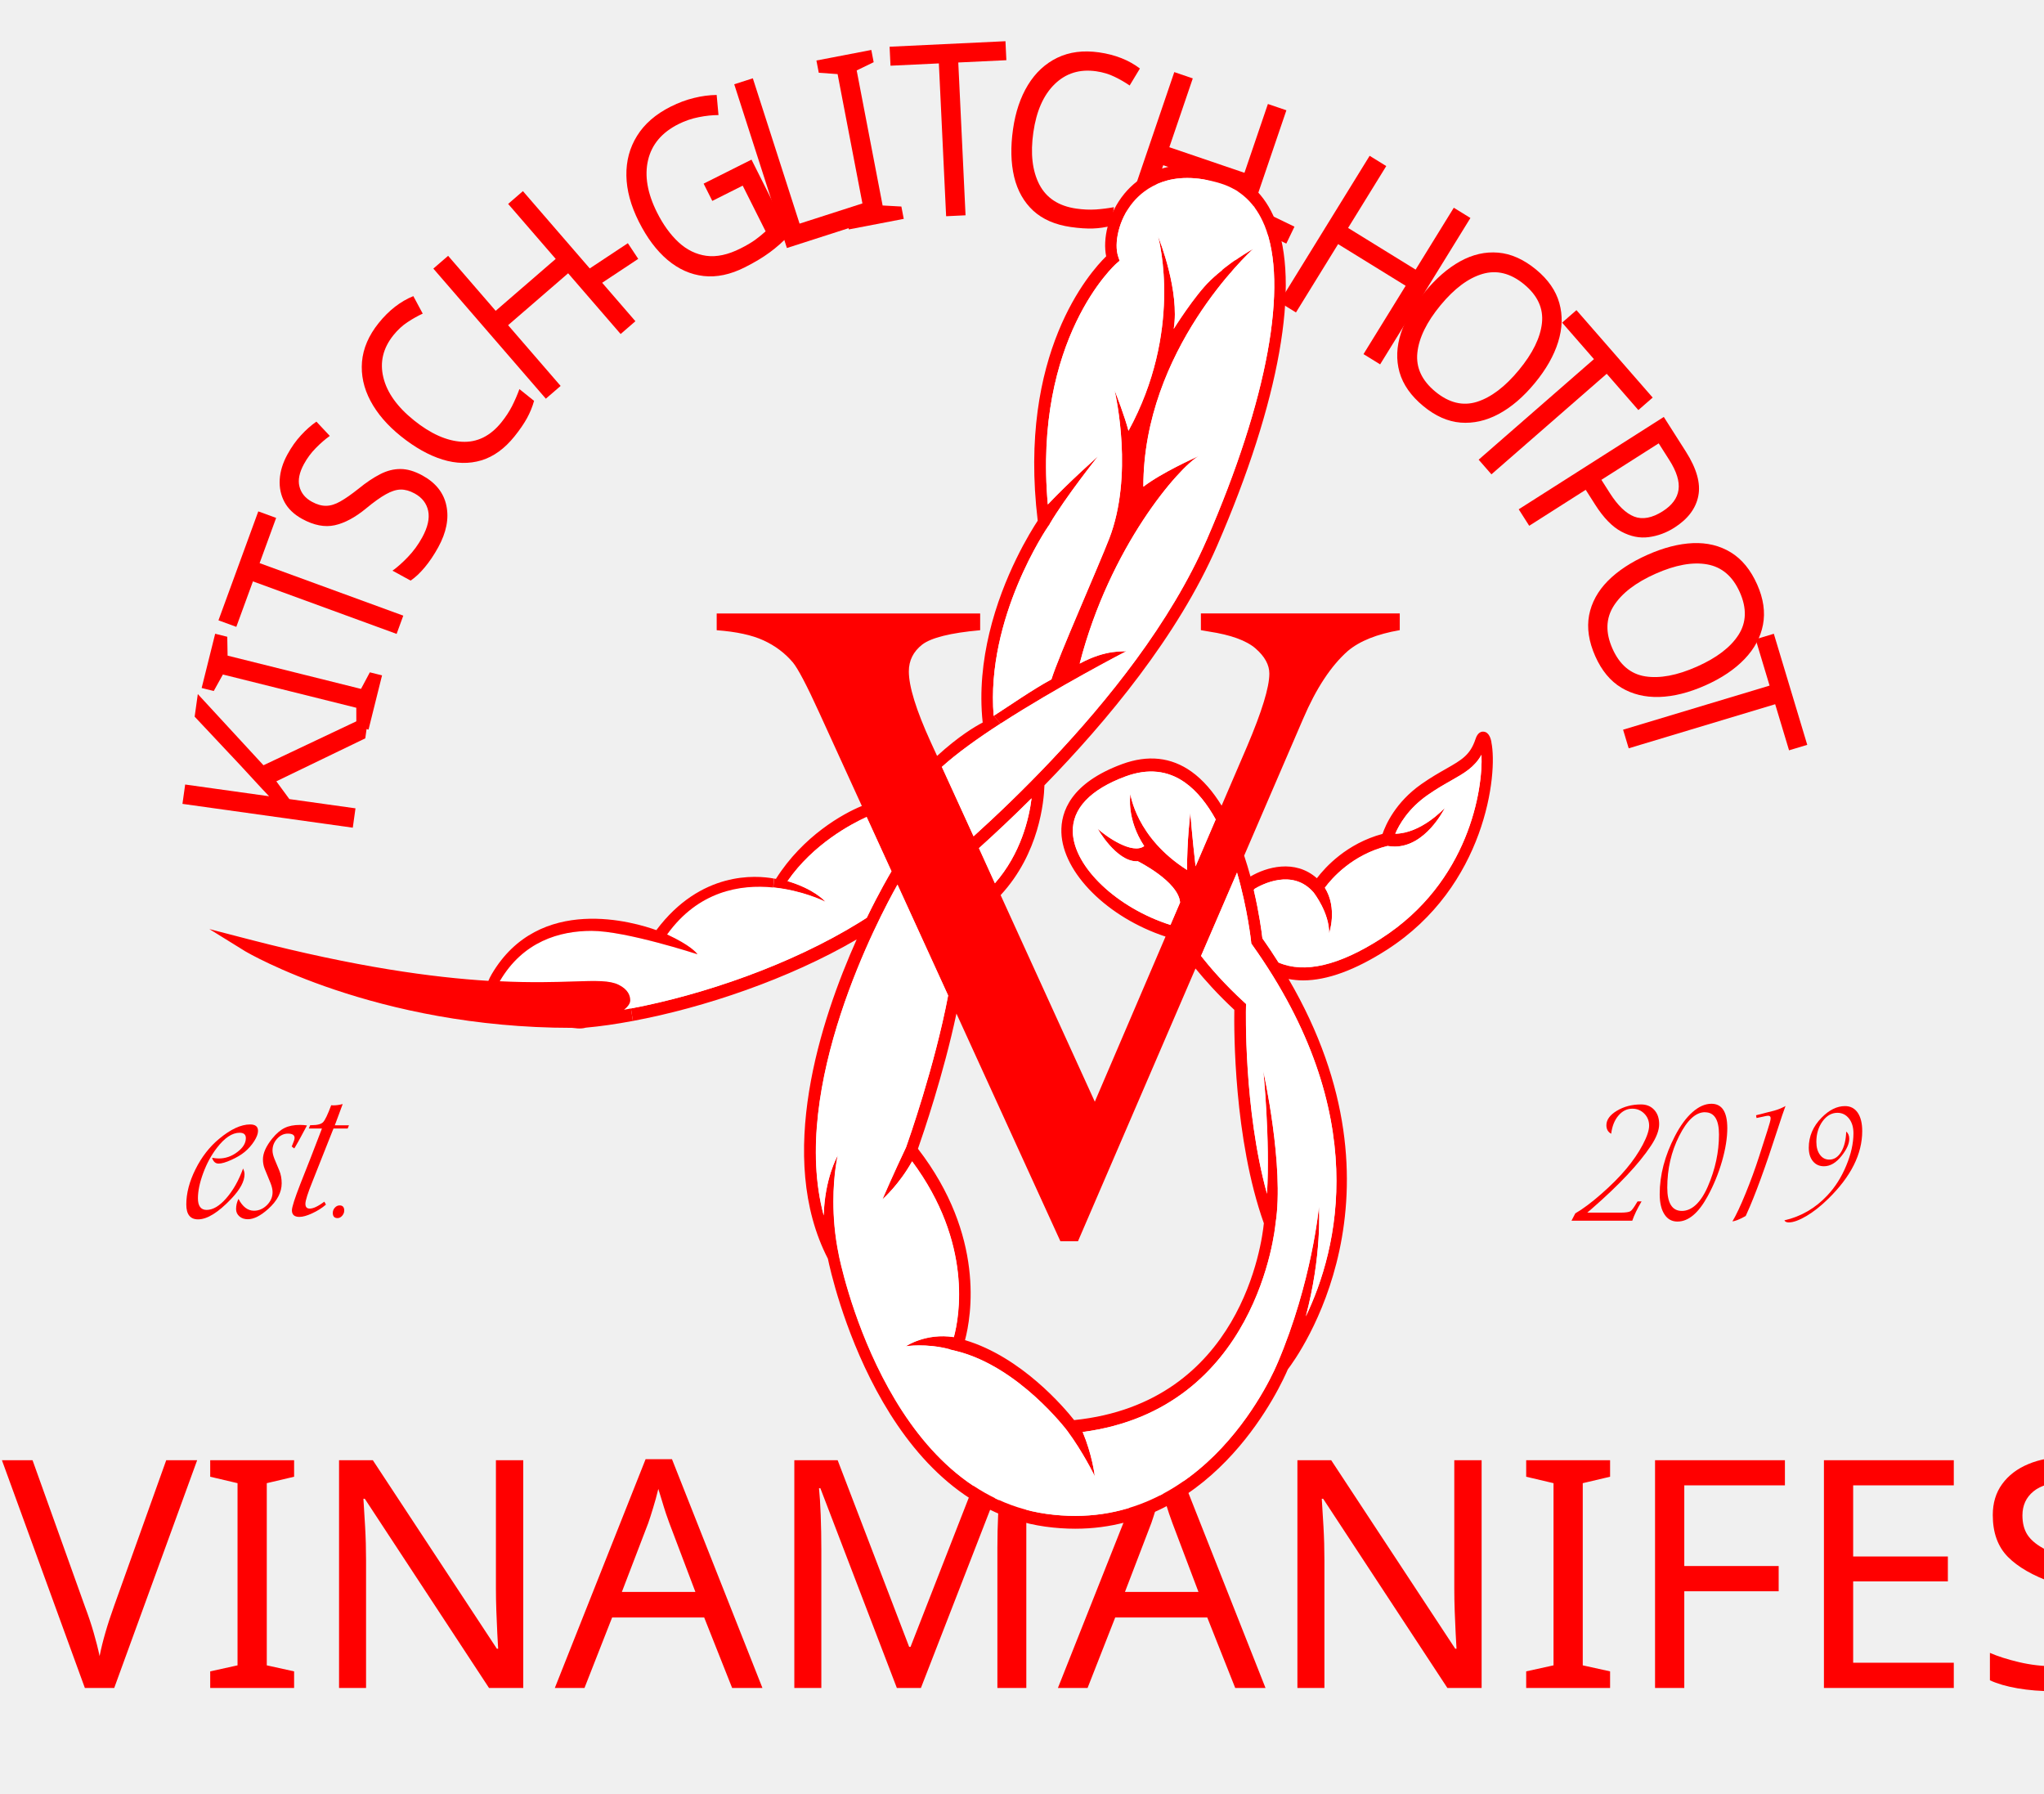
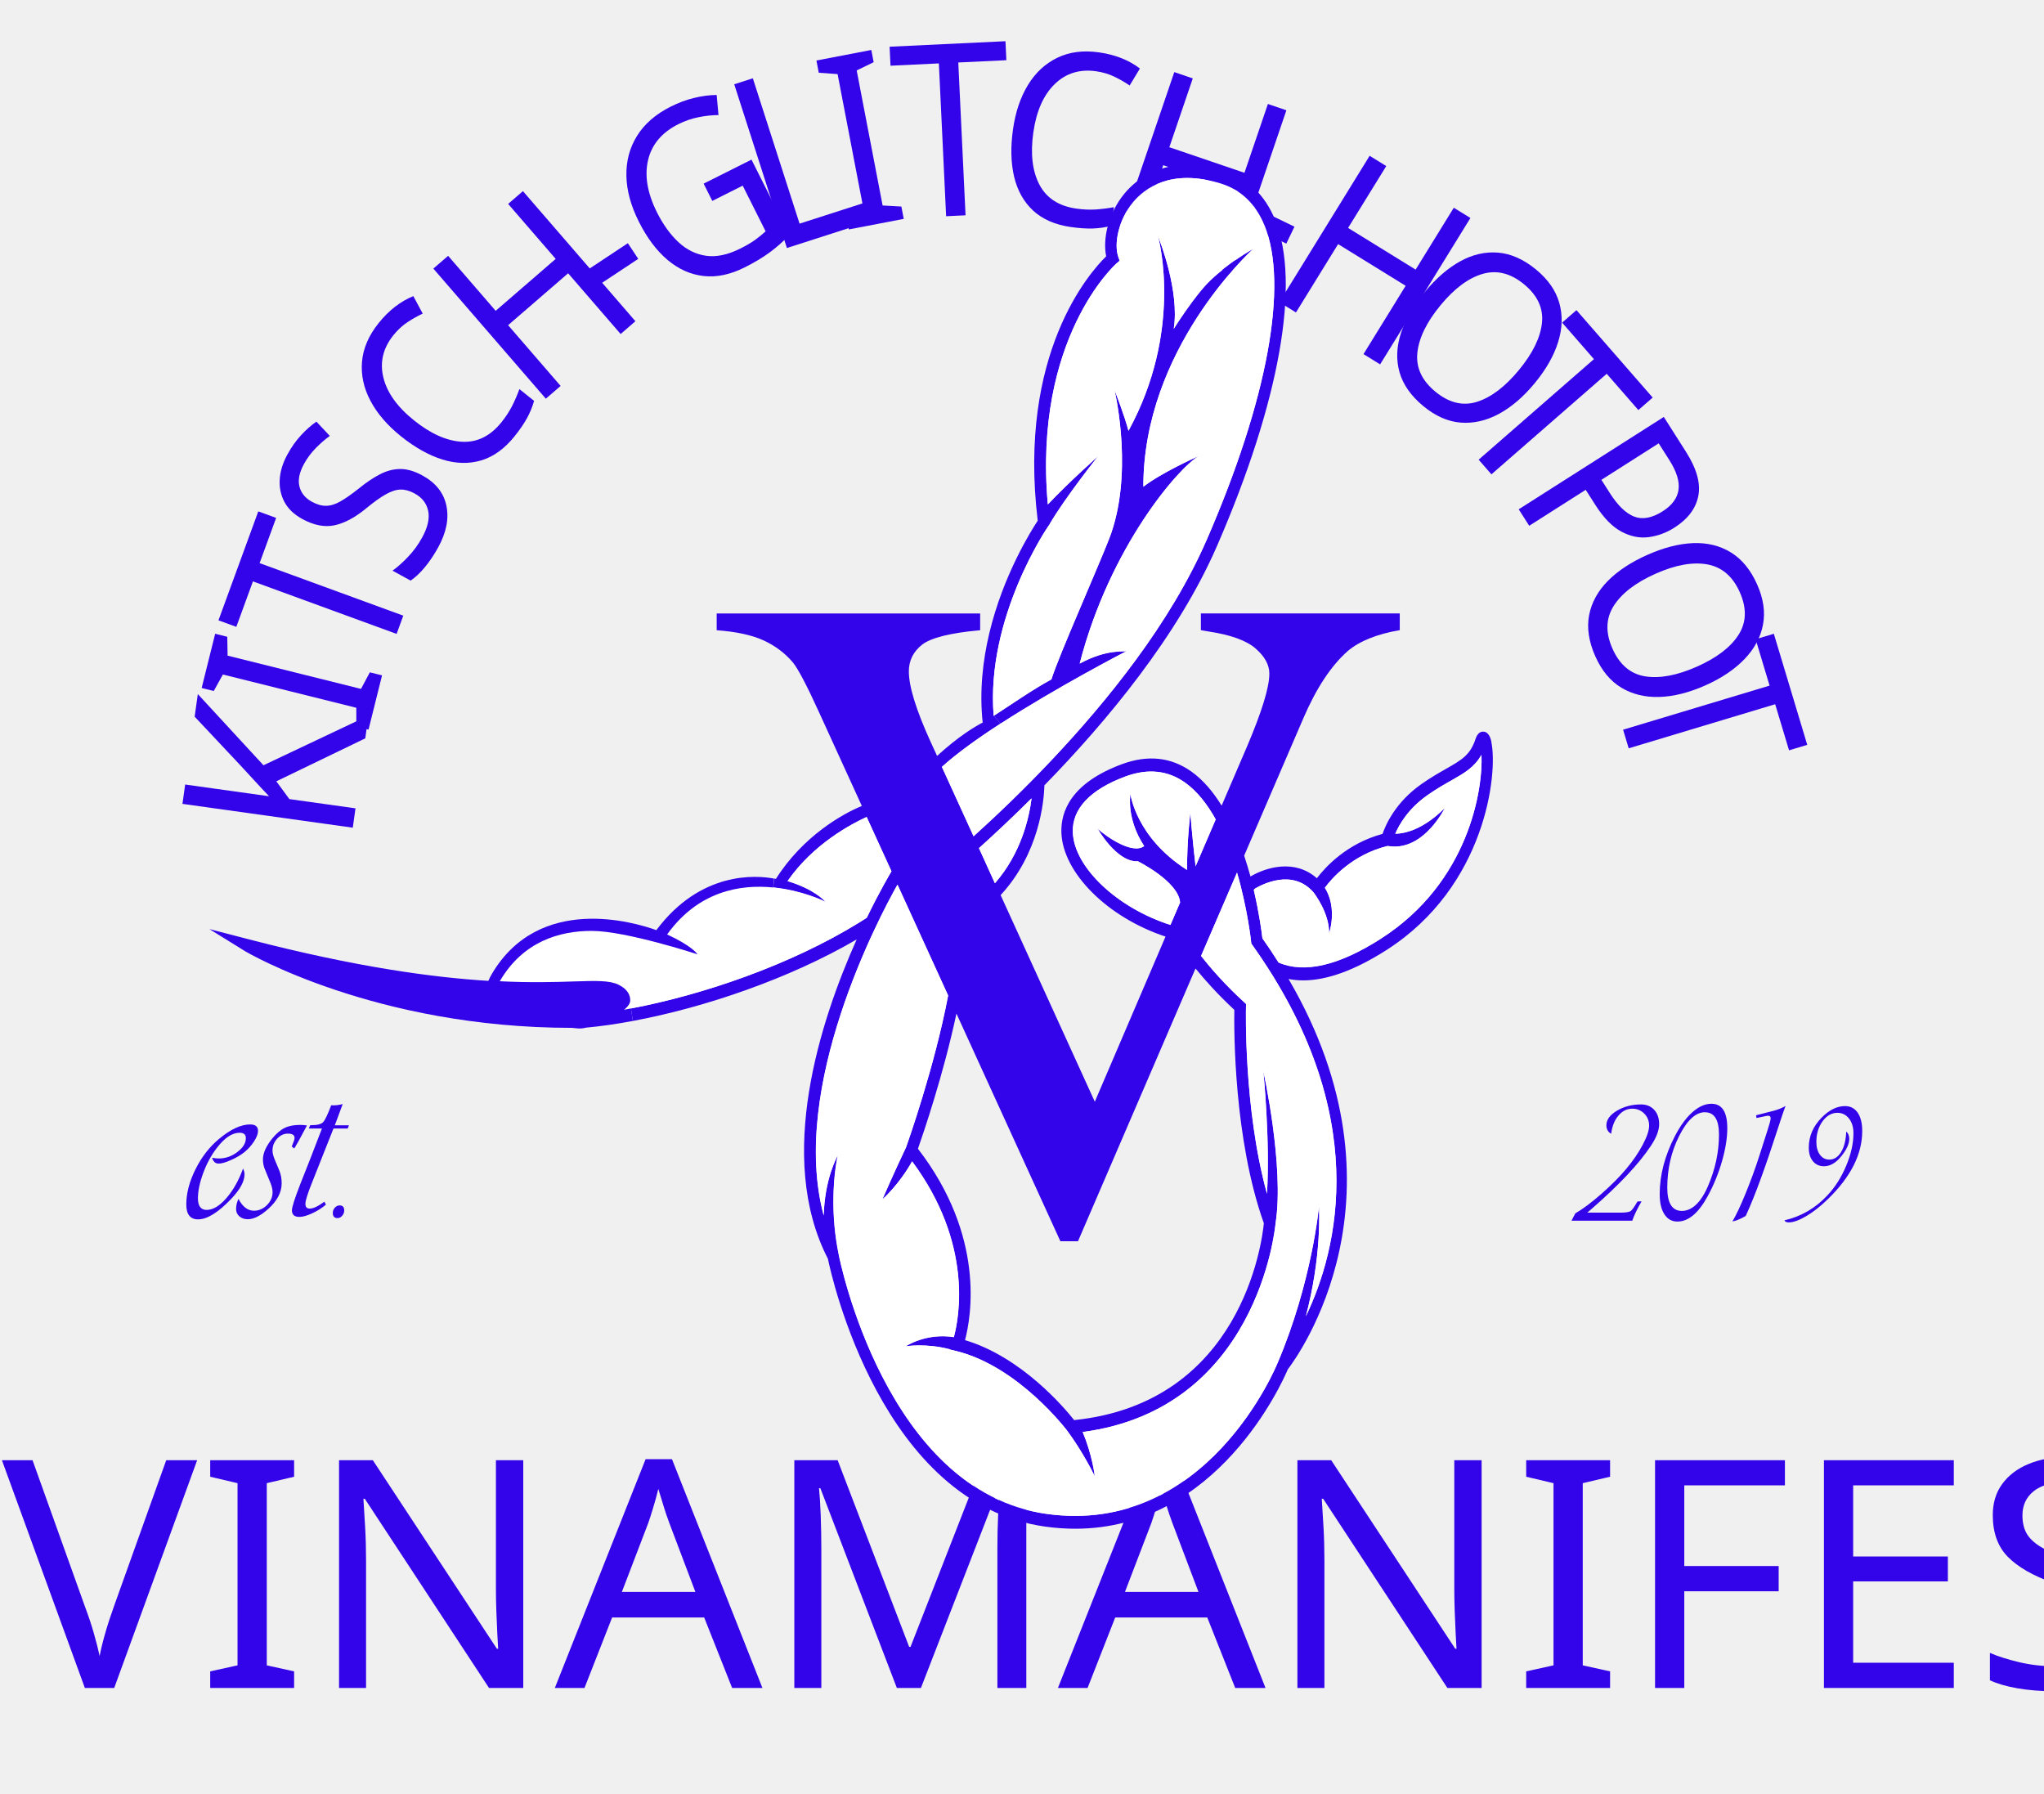
<svg xmlns="http://www.w3.org/2000/svg" id="Layer_2" data-name="Layer 2" viewBox="0 0 307.53 269.8">
  <defs>
    <style>
      .cls-1 {
        font-size: 36.25px;
      }

      .cls-1, .cls-2 {
        font-family: Impact, Impact;
      }

      .cls-1, .cls-2, .cls-3 {
-         fill: #ff0000;
+         fill: #3303e9;
      }

      .cls-4 {
        fill: #fff;
      }

      .cls-2 {
        font-size: 48px;
      }
    </style>
  </defs>
  <g id="Layer_1-2" data-name="Layer 1">
    <g>
      <text class="cls-2" transform="translate(.29 253.94) scale(1.02 1)">
        <tspan x="0" y="0">VINAMANIFESTO</tspan>
      </text>
      <g>
        <text class="cls-1" transform="translate(52.64 127.65) rotate(-82.04) scale(.9 1)">
          <tspan x="0" y="0">K</tspan>
        </text>
        <text class="cls-1" transform="translate(55.13 111.03) rotate(-76) scale(.9 1)">
          <tspan x="0" y="0">I</tspan>
        </text>
        <text class="cls-1" transform="translate(57.06 102.51) rotate(-69.92) scale(.9 1)">
          <tspan x="0" y="0">T</tspan>
        </text>
        <text class="cls-1" transform="translate(61.75 89.22) rotate(-61.28) scale(.9 1)">
          <tspan x="0" y="0">S</tspan>
        </text>
        <text class="cls-1" transform="translate(69.19 75.31) rotate(-51.24) scale(.9 1)">
          <tspan x="0" y="0">C</tspan>
        </text>
        <text class="cls-1" transform="translate(79.73 62.05) rotate(-40.85) scale(.9 1)">
          <tspan x="0" y="0">H</tspan>
        </text>
        <text class="cls-1" transform="translate(92.94 50.94) rotate(-33.52) scale(.9 1)">
          <tspan x="0" y="0">-</tspan>
        </text>
        <text class="cls-1" transform="translate(100.13 45.8) rotate(-26.64) scale(.9 1)">
          <tspan x="0" y="0">G</tspan>
        </text>
        <text class="cls-1" transform="translate(115.38 38.28) rotate(-17.83) scale(.9 1)">
          <tspan x="0" y="0">L</tspan>
        </text>
        <text class="cls-1" transform="translate(126.43 34.76) rotate(-10.87) scale(.9 1)">
          <tspan x="0" y="0">I</tspan>
        </text>
        <text class="cls-1" transform="translate(134.75 32.89) rotate(-2.72) scale(.9 1)">
          <tspan x="0" y="0">T</tspan>
        </text>
        <text class="cls-1" transform="translate(148.6 32) rotate(8.14) scale(.9 1)">
          <tspan x="0" y="0">C</tspan>
        </text>
        <text class="cls-1" transform="translate(165.34 34.32) rotate(18.81) scale(.9 1)">
          <tspan x="0" y="0">H</tspan>
        </text>
        <text class="cls-1" transform="translate(181.64 40.12) rotate(25.77) scale(.9 1)">
          <tspan x="0" y="0">-</tspan>
        </text>
        <text class="cls-1" transform="translate(189.79 43.8) rotate(31.67) scale(.9 1)">
          <tspan x="0" y="0">H</tspan>
        </text>
        <text class="cls-1" transform="translate(204.54 52.7) rotate(39.53) scale(.9 1)">
          <tspan x="0" y="0">O</tspan>
        </text>
        <text class="cls-1" transform="translate(217.47 63.42) rotate(48.91) scale(.9 1)">
          <tspan x="0" y="0">T</tspan>
        </text>
        <text class="cls-1" transform="translate(226.8 73.95) rotate(57.52) scale(.9 1)">
          <tspan x="0" y="0">P</tspan>
        </text>
        <text class="cls-1" transform="translate(235.17 86.92) rotate(66.06) scale(.9 1)">
          <tspan x="0" y="0">O</tspan>
        </text>
        <text class="cls-1" transform="translate(242.01 102.49) rotate(73.25) scale(.9 1)">
          <tspan x="0" y="0">T</tspan>
        </text>
        <g>
          <path class="cls-3" d="M224.38,111.64c1.01,4.78-.88,21.72-15.71,31.24-4.77,3.06-9,4.61-12.61,4.61-.76,0-1.5-.08-2.19-.21,19.05,32.6,1.37,56.79-.11,58.72-.84,1.99-10.63,23.98-31.98,23.98-1.45,0-2.97-.1-4.54-.32-24.59-3.44-32.14-37.67-32.68-40.3-7.87-15.26-1.12-35.86,4.33-48.03-.03.02-.06.04-.09.05-10.08,5.87-22.83,10.21-33.58,12.21l-.29-1.88c10.88-2.06,24.07-6.58,34.37-12.94.38-.23.75-.47,1.12-.71,1.92-3.96,3.44-6.51,3.66-6.89l.06-.09-3.74-8.18c-2.3,1.05-8.05,4.07-11.9,9.65,3.87,1.15,5.51,2.87,5.7,3.1-.23-.12-3.51-1.72-7.85-2.15l.12-1.33c.1.02.18.04.27.05,4.07-6.45,10.09-9.82,12.93-10.97l-6.45-14.12c-1.86-4.08-3.18-6.58-3.94-7.49-1.19-1.4-2.66-2.5-4.4-3.3-1.74-.8-4.09-1.31-7.05-1.53v-2.52h39.64v2.52c-4.49.4-7.4,1.14-8.73,2.17-1.33,1.05-2,2.39-2,4.02,0,2.27,1.09,5.81,3.29,10.63l.96,2.09c3.22-2.95,5.73-4.44,6.86-5.02-.51-4.74.02-9.34,1-13.46,2.08-8.7,6.25-15.34,7.28-16.91-3.03-25.17,7.85-37.38,10.3-39.77-.52-2.53.22-6.37,2.76-9.45,1.96-2.37,6.51-5.97,14.89-3.42,3.6,1.1,6.21,3.58,7.76,7.37,3.87,9.48.7,27.37-8.72,49.04-5.88,13.55-16.62,26.45-25.98,36.04-.07,2.4-.77,10.23-6.59,16.52l14.17,31.08,10.64-24.84c-8.68-2.86-15.47-9.57-15.67-15.66-.1-3.12,1.41-7.44,9.14-10.29,3.87-1.42,7.37-1.05,10.43,1.13,1.78,1.27,3.28,3.07,4.54,5.12l3.82-8.89c2.24-5.27,3.36-8.92,3.36-10.97,0-1.32-.69-2.58-2.07-3.78-1.38-1.2-3.72-2.05-7.02-2.55-.23-.04-.64-.12-1.21-.21v-2.52h29.92v2.52c-3.44.59-6.04,1.64-7.81,3.13-2.53,2.23-4.77,5.63-6.73,10.21l-8.87,20.58c.35,1.06.67,2.12.95,3.14,2.36-1.4,6.68-2.67,9.99.26,1.26-1.66,4.49-5.22,9.88-6.67.46-1.34,1.93-4.75,5.86-7.5,1.45-1.02,2.68-1.71,3.75-2.32,2.31-1.32,3.58-2.04,4.38-4.45.32-1.01.89-1.14,1.2-1.11.88.06,1.11,1.17,1.19,1.54ZM207.8,141.19c13.23-8.49,15.33-22.51,15.09-27.63-1.07,1.89-2.57,2.74-4.49,3.83-1.04.59-2.23,1.26-3.62,2.23-2.89,2.02-4.26,4.42-4.86,5.81,3.89-.06,7.26-3.69,7.47-3.9-.17.34-2.96,5.84-7.56,5.84-.35,0-.72-.04-1.08-.09-5.3,1.31-8.4,4.89-9.42,6.28,1.94,3.12.64,6.85.64,6.85.03-3.06-2.24-6.01-2.37-6.17-3.18-3.62-7.81-1.15-8.9-.48l-.06.17c.82,3.51,1.19,6.34,1.29,7.24.87,1.23,1.67,2.44,2.43,3.64,3.89,1.68,9.08.47,15.44-3.61ZM198.44,181.54c.02.38.44,7.4-1.98,16.5,4.83-10.06,10.05-30.48-8.05-55.88l-.15-.21-.03-.28c0-.09-.53-4.95-2.12-10.4l-5.41,12.54c1.41,1.79,3.58,4.3,6.45,6.93l.33.3-.02.48c0,.16-.38,15.24,3.16,28.07.48-8.12-.53-18.31-.55-18.44,0,0,3.19,14.37,1.84,22.89-.08.88-2.77,27.93-29.02,31.39,1.41,3.35,1.8,6.41,1.82,6.68-.11-.24-1.79-3.67-4.13-6.83h0c-.07-.1-7.33-9.71-16.7-12.02l-1-.24v-.03c-3.58-.95-6.58-.45-6.61-.45,0,0,3.01-2.04,7.23-1.38.82-3.02,2.87-14.12-6.28-26.44-1.94,3.47-4.32,5.58-4.47,5.72.1-.24,1.78-4.1,3.56-7.84.31-.86,4.3-12.16,6.33-22.83l-7.62-16.68c-2.77,4.9-16.3,30.42-11.1,49.76.15-5.5,2-8.82,2.11-9.01,0,0-.65,2.72-.65,6.91,0,2.3.19,5.05.81,8.04v.02c.07.36,7.03,35.56,31.24,38.94,24.18,3.39,34.66-22.41,34.76-22.67l.02-.03h0c5.18-12.16,6.22-23.5,6.22-23.5ZM181.53,81.28c9.2-21.16,12.36-38.44,8.71-47.4-1.33-3.24-3.56-5.36-6.64-6.3-7.5-2.28-11.45.81-13.15,2.86-2.19,2.66-2.85,6.23-2.22,8.13l.22.66-.51.44c-.13.11-12.51,11.24-10.29,36.22,3.26-3.45,7.54-7.23,7.54-7.23-.05.06-4.91,6.16-7.26,10.17v.04l-.23.32c-.1.14-9.39,13.73-8.2,28.49l1.06,1.16c-3.42,2.21-6.6,4.49-8.85,6.53l4.77,10.44c6.69-6.04,16.37-15.57,24.46-26.6,4.16-5.67,7.89-11.75,10.59-17.95ZM190.16,184.05c-4.54-12.74-4.5-29.07-4.45-32.13-2.51-2.33-4.46-4.53-5.84-6.22l-17.68,41.03h-2.65l-15.64-34.25c-1.94,9.13-4.98,18.03-5.79,20.34,10.13,13.13,8.03,25.21,7.08,28.79,8.5,2.53,14.97,10.19,16.42,12.03,25.17-2.59,28.27-26.81,28.54-29.59ZM179.88,130.33l3.03-7.06c-1.25-2.26-2.77-4.23-4.61-5.54-2.6-1.85-5.6-2.16-8.95-.93-5.31,1.96-8.05,4.86-7.94,8.38.16,5.28,6.67,11.41,14.69,13.96l1.45-3.38c-.26-3.18-6.38-6.21-6.38-6.21-.05,0-.1.02-.16.02-3.08,0-5.85-4.88-5.85-4.88,1.32,1.16,5.19,3.9,6.99,2.59-2.67-4.04-2.11-7.6-2.07-7.83,0,0,.82,6.53,8.52,11.42-.02-4.38.47-8.35.49-8.59,0,0,.3,3.83.79,8.04ZM149.69,132.87c3.89-4.45,5.13-9.71,5.51-12.77-2.89,2.87-5.59,5.4-7.92,7.5l2.4,5.28Z" />
          <path class="cls-4" d="M217.4,121.52c-.21.21-3.58,3.84-7.47,3.9.59-1.39,1.96-3.78,4.86-5.81,1.39-.97,2.57-1.64,3.62-2.23,1.91-1.09,3.42-1.94,4.49-3.83.24,5.13-1.86,19.14-15.09,27.63-6.36,4.08-11.55,5.29-15.44,3.61-.76-1.2-1.56-2.42-2.43-3.64-.1-.89-.47-3.73-1.29-7.24l.06-.17c1.09-.66,5.72-3.14,8.9.48.13.16,2.4,3.11,2.37,6.17,0,0,1.3-3.73-.64-6.85,1.02-1.39,4.12-4.97,9.42-6.28.36.05.72.09,1.08.09,4.61,0,7.4-5.5,7.56-5.84Z" />
          <path class="cls-4" d="M164.72,222.11c-.02-.28-.42-3.34-1.82-6.68,26.24-3.46,28.94-30.51,29.02-31.39,1.35-8.53-1.84-22.89-1.84-22.89.02.13,1.03,10.31.55,18.44-3.54-12.83-3.16-27.91-3.16-28.07l.02-.48-.33-.3c-2.88-2.63-5.05-5.14-6.45-6.93l5.41-12.54c1.59,5.46,2.11,10.31,2.12,10.4l.03.28.15.21c18.1,25.41,12.89,45.83,8.05,55.88,2.42-9.1,2-16.12,1.98-16.5,0,0-1.04,11.34-6.22,23.5h0l-.02.03c-.1.26-10.59,26.06-34.76,22.67-24.2-3.38-31.16-38.58-31.23-38.94v-.02c-.63-2.99-.82-5.74-.82-8.04,0-4.19.65-6.91.65-6.91-.11.19-1.96,3.51-2.11,9.01-5.2-19.34,8.34-44.85,11.1-49.76l7.62,16.68c-2.03,10.67-6.02,21.97-6.33,22.83-1.78,3.74-3.46,7.59-3.56,7.84.15-.13,2.53-2.25,4.47-5.72,9.15,12.33,7.1,23.42,6.28,26.44-4.22-.66-7.23,1.38-7.23,1.38.03,0,3.02-.5,6.62.45v.03s.99.24.99.24c9.37,2.32,16.63,11.92,16.7,12.02h0c2.34,3.17,4.02,6.59,4.13,6.83Z" />
          <path class="cls-3" d="M182.08,42.22c2.92-2.8,6.25-4.64,6.49-4.78-.6.55-16.55,15.22-16.54,35.79,2.78-2.13,7.61-4.28,8.39-4.65-3.07,1.74-13.44,13.69-17.97,31.26,4.09-2.22,6.67-1.74,7.06-1.88-.43.22-10.39,5.38-18.94,10.9l-1.06-1.16c2.3-1.47,5.73-3.88,8.69-5.49.51-1.68,2.27-5.91,4.12-10.26,1.84-4.36,3.76-8.81,4.58-10.93,3.64-9.42,1.03-21.29.8-22.29.23.55,1.54,3.97,2.09,6.09,8.14-14.89,4.67-28.44,4.45-29.25.25.59,3.27,8.29,2.36,13.91,0,0,3.14-5.02,5.48-7.26Z" />
          <path class="cls-4" d="M182.91,123.27l-3.03,7.06c-.49-4.21-.79-8.04-.79-8.04-.02.24-.51,4.2-.49,8.59-7.7-4.89-8.52-11.42-8.52-11.42-.04.22-.59,3.78,2.07,7.83-1.8,1.32-5.67-1.42-6.99-2.59,0,0,2.77,4.88,5.85,4.88.06,0,.11,0,.16-.02,0,0,6.13,3.03,6.38,6.21l-1.45,3.38c-8.01-2.55-14.52-8.69-14.69-13.96-.11-3.52,2.64-6.42,7.94-8.38,3.34-1.23,6.35-.92,8.95.93,1.84,1.31,3.35,3.27,4.61,5.54Z" />
          <path class="cls-4" d="M190.24,33.88c-1.33-3.24-3.56-5.36-6.64-6.3-7.5-2.28-11.45.81-13.15,2.86-2.19,2.66-2.85,6.23-2.22,8.13l.22.66-.51.44c-.13.11-12.51,11.24-10.29,36.22,3.26-3.45,7.54-7.23,7.54-7.23-.05.06-4.91,6.16-7.26,10.17v.04l-.23.32c-.1.14-9.39,13.73-8.2,28.49,2.3-1.47,5.73-3.88,8.69-5.49.51-1.68,2.27-5.91,4.12-10.26,1.84-4.36,3.76-8.81,4.58-10.93,3.64-9.42,1.03-21.29.8-22.29.23.55,1.54,3.97,2.09,6.09,8.14-14.89,4.67-28.44,4.45-29.25.25.59,3.27,8.29,2.36,13.91,0,0,3.14-5.02,5.48-7.26,2.92-2.8,6.25-4.64,6.49-4.78-.6.55-16.55,15.22-16.54,35.79,2.78-2.13,7.61-4.28,8.39-4.65-3.07,1.74-13.44,13.69-17.97,31.26,4.09-2.22,6.67-1.74,7.06-1.88-.43.22-10.39,5.38-18.94,10.9-3.42,2.21-6.6,4.49-8.85,6.53l4.77,10.44c6.69-6.04,16.37-15.57,24.46-26.6,4.16-5.67,7.89-11.75,10.59-17.95,9.2-21.16,12.36-38.44,8.71-47.4Z" />
          <path class="cls-4" d="M155.21,120.1c-.39,3.07-1.62,8.32-5.51,12.77l-2.4-5.28c2.33-2.09,5.03-4.62,7.92-7.5Z" />
          <path class="cls-4" d="M124.18,135.66c-.19-.23-1.83-1.96-5.7-3.1,3.86-5.58,9.61-8.61,11.9-9.65l3.74,8.18-.06.09c-.22.38-1.74,2.93-3.66,6.89-.37.23-.74.47-1.12.71-10.3,6.37-23.5,10.89-34.37,12.94-.35.07-.69.13-1.04.2.55-.46.92-.93.93-1.4,0-.67-.28-1.64-1.74-2.36-1.36-.67-3.38-.61-6.75-.5-2.75.09-6.38.21-11.14-.02h0c3.5-6.02,9.02-7.59,13.82-7.59,5.16,0,15.93,3.52,15.93,3.52-.15-.23-1.08-1.36-4.57-2.98,4.69-6.53,11.01-7.57,15.96-7.07,4.34.43,7.63,2.03,7.85,2.15Z" />
          <path class="cls-3" d="M116.45,132.18l-.12,1.33c-4.95-.5-11.27.54-15.96,7.07,3.5,1.62,4.42,2.75,4.57,2.98,0,0-10.77-3.52-15.93-3.52-4.8,0-10.32,1.57-13.82,7.58h0c4.76.23,8.39.12,11.14.03,3.37-.11,5.39-.17,6.75.5,1.46.72,1.75,1.69,1.74,2.36,0,.47-.38.95-.93,1.4.35-.06.69-.13,1.04-.2l.29,1.88c-2.48.47-4.86.81-7.07,1.01-.92.26-1.75.03-2.09.03-29.63,0-48.92-11.38-49.13-11.5l-5.43-3.36,6.05,1.57c16.09,4.17,27.61,5.71,35.93,6.22.13-.31.28-.63.48-.97,7.15-12.23,21.66-7.79,24.79-6.66,6.68-8.92,15-8.26,17.69-7.76Z" />
        </g>
        <g>
          <path class="cls-3" d="M36.58,175.81c.14.31.21.59.21.84,0,1.08-.67,2.31-2.01,3.71-1.95,2.05-3.61,3.08-4.98,3.08-1.18,0-1.77-.75-1.77-2.24,0-1.68.46-3.45,1.38-5.29.92-1.85,2.1-3.37,3.54-4.57,1.75-1.46,3.31-2.18,4.68-2.18.8,0,1.19.32,1.19.97,0,.43-.19.94-.57,1.54s-.86,1.14-1.43,1.62c-.53.44-1.21.84-2.03,1.21-.82.37-1.45.55-1.9.55-.47,0-.8-.29-.98-.87.42.07.76.1,1.01.1,1.01,0,1.94-.32,2.79-.97.85-.64,1.28-1.34,1.28-2.09,0-.54-.31-.81-.94-.81-1.12,0-2.26.76-3.43,2.29-.83,1.08-1.51,2.33-2.04,3.76-.53,1.43-.8,2.71-.8,3.83s.43,1.73,1.3,1.73c.95,0,1.93-.58,2.95-1.74,1.02-1.16,1.87-2.65,2.54-4.48Z" />
          <path class="cls-3" d="M46.18,169.32l-.17.32-.74,1.38c-.26.49-.54.99-.83,1.48l-.17.27-.38-.29c.05-.12.09-.21.11-.27.21-.48.32-.82.32-1.03,0-.43-.34-.64-1.01-.64-.61,0-1.15.26-1.62.77-.46.51-.69,1.1-.69,1.77,0,.36.1.78.3,1.28l.72,1.73c.24.58.36,1.22.36,1.92,0,1.36-.67,2.64-2.01,3.85-1.16,1.04-2.18,1.56-3.08,1.56-.51,0-.94-.14-1.27-.43-.33-.29-.5-.65-.5-1.1,0-.53.12-1.04.36-1.53.62,1.19,1.4,1.78,2.33,1.78.73,0,1.38-.28,1.95-.84.56-.56.85-1.21.85-1.95,0-.39-.1-.84-.3-1.35l-.89-2.17c-.17-.43-.26-.9-.26-1.41,0-.93.46-1.97,1.39-3.13.62-.76,1.25-1.3,1.87-1.6.62-.31,1.4-.46,2.33-.46.36,0,.7.03,1.03.08Z" />
          <path class="cls-3" d="M52.51,169.27l-.2.5h-2.13l-.12.29c-.19.45-.71,1.76-1.56,3.93-.34.89-.83,2.11-1.45,3.66-.74,1.82-1.1,2.96-1.1,3.45s.22.72.66.72c.53,0,1.26-.35,2.19-1.04l.24.44c-.6.52-1.29.95-2.07,1.31-.78.36-1.41.54-1.92.54-.76,0-1.13-.33-1.13-.99,0-.47.42-1.79,1.27-3.97l1.57-3.98c.88-2.25,1.38-3.57,1.53-3.97l.15-.39h-1.98l.21-.5h.2c.87,0,1.45-.15,1.74-.45s.7-1.15,1.22-2.55c.15.01.25.02.3.02.48,0,.96-.07,1.43-.2-.11.32-.31.86-.59,1.6l-.45,1.21-.15.39h2.13Z" />
          <path class="cls-3" d="M51.1,181.34c.46,0,.69.26.69.77,0,.29-.1.55-.31.79s-.44.35-.7.35c-.47,0-.71-.26-.71-.77,0-.3.1-.57.31-.8s.45-.34.72-.34Z" />
          <path class="cls-3" d="M245.59,183.64h-9.15l.57-1.1c1.14-.66,2.45-1.64,3.92-2.93,1.47-1.29,2.72-2.54,3.74-3.76,1.02-1.21,1.85-2.43,2.49-3.64.64-1.21.96-2.17.96-2.87s-.24-1.32-.73-1.81c-.49-.49-1.09-.74-1.8-.74-.81,0-1.51.35-2.09,1.04-.59.69-.95,1.6-1.09,2.73-.48-.26-.72-.69-.72-1.28,0-.82.53-1.55,1.58-2.18,1.05-.63,2.26-.95,3.63-.95.82,0,1.48.27,1.98.81.5.54.75,1.26.75,2.16s-.41,2.01-1.24,3.25c-1.81,2.73-4.79,5.9-8.94,9.51l-.64.55h5.06c.75-.01,1.23-.08,1.44-.22.22-.13.54-.58.98-1.33.02-.03.05-.07.09-.14h.6c-.65,1.11-1.12,2.08-1.4,2.91Z" />
          <path class="cls-3" d="M257.49,166.05c1.59,0,2.39,1.22,2.39,3.67,0,1.48-.27,3.15-.8,4.99-.53,1.84-1.25,3.6-2.16,5.26-1.38,2.53-2.89,3.8-4.54,3.8-.84,0-1.49-.36-1.96-1.09-.47-.72-.71-1.74-.71-3.04,0-2.85.76-5.77,2.29-8.73.81-1.56,1.69-2.76,2.64-3.6.95-.84,1.9-1.26,2.86-1.26ZM256.53,167.32c-1.4,0-2.69,1.19-3.89,3.57-1.2,2.38-1.79,4.97-1.79,7.78,0,2.33.73,3.5,2.2,3.5s2.83-1.22,3.89-3.65c1.13-2.59,1.69-5.21,1.69-7.84,0-2.23-.7-3.35-2.11-3.35Z" />
          <path class="cls-3" d="M264.28,168.19l-.07-.41c.17-.04.27-.07.31-.08l1.36-.35,1.04-.26c.65-.18,1.22-.42,1.72-.71-.26.68-.64,1.81-1.15,3.39-1.87,5.81-3.44,10.09-4.69,12.83l-.15.33-.18.1c-.74.41-1.35.65-1.82.72.56-.94,1.22-2.34,1.98-4.2.76-1.86,1.45-3.74,2.06-5.64l1.22-3.81c.32-.99.49-1.59.49-1.82.02-.29-.11-.43-.37-.43-.14,0-.43.05-.87.16-.39.09-.68.15-.87.18Z" />
          <path class="cls-3" d="M277.77,170.24c.31.24.46.61.46,1.09,0,.73-.38,1.58-1.14,2.54-.83,1.06-1.72,1.58-2.66,1.58-.7,0-1.25-.25-1.67-.76-.42-.51-.62-1.19-.62-2.04,0-1.69.64-3.2,1.92-4.5,1.14-1.17,2.32-1.75,3.53-1.75.82,0,1.45.33,1.91.99.45.66.68,1.58.68,2.77,0,3.47-1.71,6.86-5.12,10.19-1.11,1.09-2.21,1.96-3.28,2.59s-1.96.96-2.66.96c-.32,0-.54-.1-.65-.31,2.51-.58,4.67-1.83,6.47-3.76,1.16-1.23,2.11-2.72,2.83-4.46.73-1.74,1.09-3.37,1.09-4.88,0-.91-.22-1.65-.67-2.22-.45-.57-1.03-.86-1.74-.86-.87,0-1.62.43-2.24,1.28-.62.86-.93,1.89-.93,3.09,0,.8.18,1.45.54,1.94.36.49.82.73,1.41.73.72,0,1.31-.38,1.78-1.15.46-.76.72-1.78.76-3.06Z" />
        </g>
      </g>
    </g>
  </g>
</svg>
